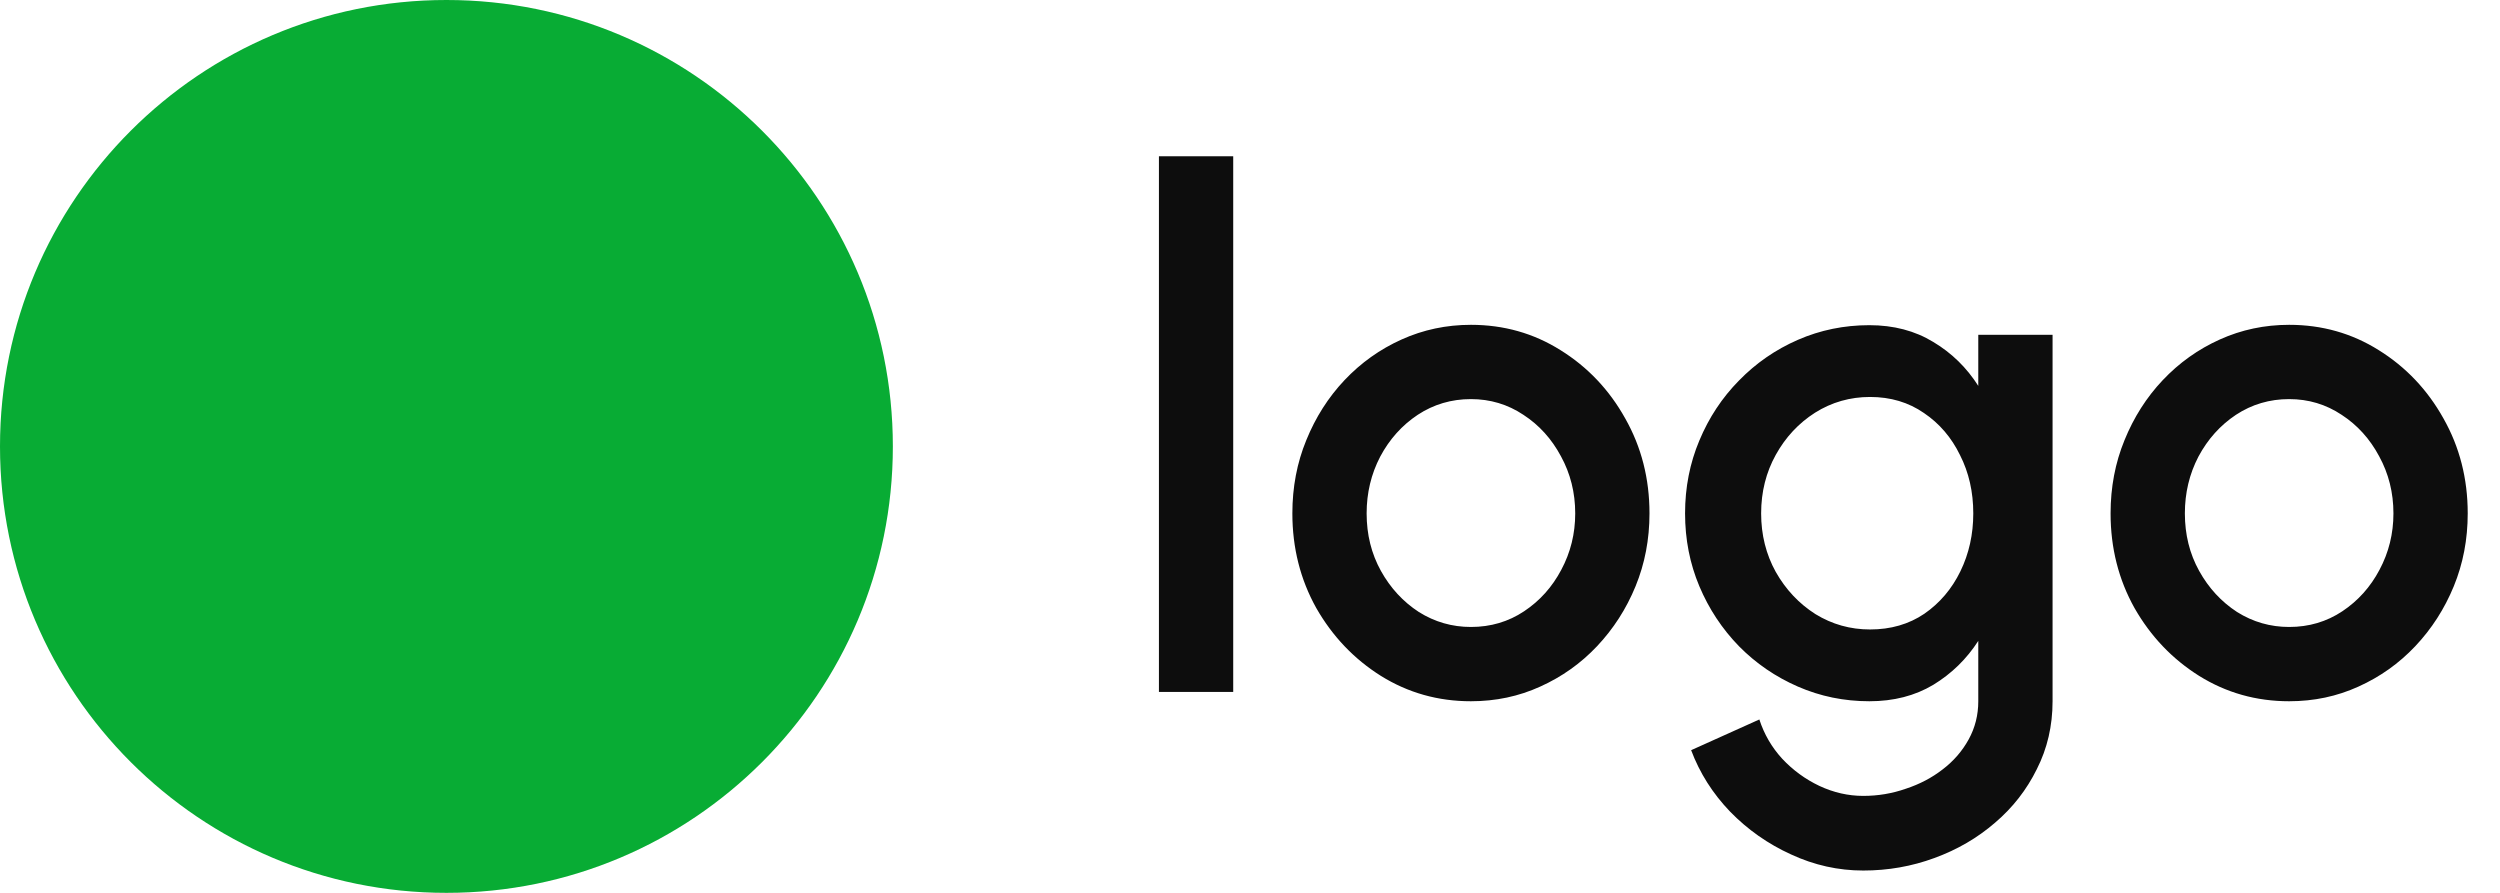
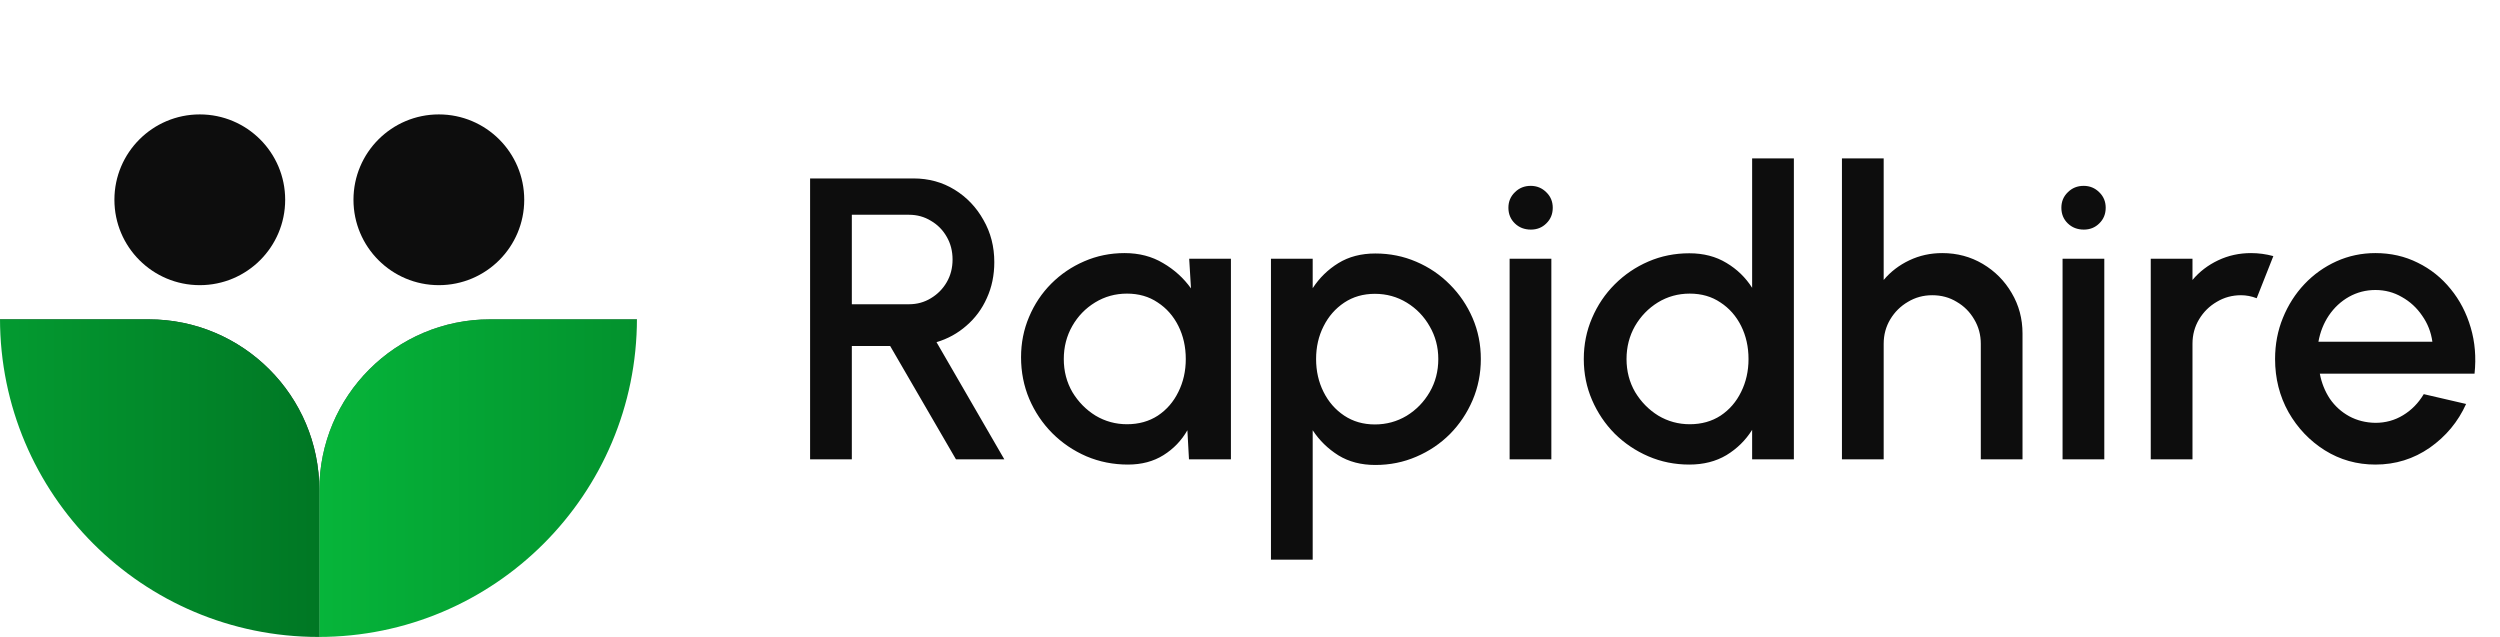
- <svg xmlns="http://www.w3.org/2000/svg" width="112" height="40" viewBox="0 0 112 40" fill="none">
-   <path d="M51.92 31V7H55.248V31H51.92ZM65.897 31.416C64.425 31.416 63.081 31.037 61.865 30.28C60.66 29.523 59.695 28.509 58.969 27.24C58.255 25.96 57.898 24.547 57.898 23C57.898 21.827 58.105 20.733 58.522 19.72C58.938 18.696 59.508 17.8 60.233 17.032C60.969 16.253 61.823 15.645 62.794 15.208C63.764 14.771 64.799 14.552 65.897 14.552C67.37 14.552 68.708 14.931 69.913 15.688C71.129 16.445 72.095 17.464 72.809 18.744C73.535 20.024 73.897 21.443 73.897 23C73.897 24.163 73.689 25.251 73.273 26.264C72.858 27.277 72.281 28.173 71.546 28.952C70.82 29.72 69.972 30.323 69.001 30.76C68.041 31.197 67.007 31.416 65.897 31.416ZM65.897 28.088C66.783 28.088 67.578 27.853 68.281 27.384C68.986 26.915 69.54 26.296 69.945 25.528C70.362 24.749 70.57 23.907 70.57 23C70.57 22.072 70.356 21.219 69.93 20.44C69.513 19.661 68.954 19.043 68.249 18.584C67.546 18.115 66.761 17.88 65.897 17.88C65.023 17.88 64.228 18.115 63.514 18.584C62.809 19.053 62.249 19.677 61.834 20.456C61.428 21.235 61.225 22.083 61.225 23C61.225 23.949 61.439 24.808 61.865 25.576C62.292 26.344 62.858 26.957 63.562 27.416C64.276 27.864 65.055 28.088 65.897 28.088ZM88.627 15H91.955V31.416C91.955 32.515 91.721 33.528 91.251 34.456C90.793 35.384 90.169 36.184 89.379 36.856C88.59 37.539 87.683 38.067 86.659 38.44C85.646 38.813 84.585 39 83.475 39C82.355 39 81.278 38.76 80.243 38.28C79.209 37.811 78.297 37.171 77.507 36.36C76.729 35.549 76.147 34.632 75.763 33.608L78.819 32.232C79.033 32.893 79.374 33.48 79.843 33.992C80.323 34.504 80.878 34.909 81.507 35.208C82.147 35.507 82.803 35.656 83.475 35.656C84.137 35.656 84.771 35.549 85.379 35.336C85.998 35.133 86.547 34.845 87.027 34.472C87.518 34.099 87.907 33.651 88.195 33.128C88.483 32.605 88.627 32.035 88.627 31.416V28.712C88.105 29.523 87.433 30.179 86.611 30.68C85.79 31.171 84.835 31.416 83.747 31.416C82.617 31.416 81.55 31.197 80.547 30.76C79.545 30.323 78.665 29.72 77.907 28.952C77.15 28.173 76.558 27.277 76.131 26.264C75.705 25.251 75.491 24.163 75.491 23C75.491 21.837 75.705 20.749 76.131 19.736C76.558 18.712 77.15 17.816 77.907 17.048C78.665 16.269 79.545 15.661 80.547 15.224C81.55 14.787 82.617 14.568 83.747 14.568C84.835 14.568 85.79 14.819 86.611 15.32C87.433 15.811 88.105 16.467 88.627 17.288V15ZM83.779 28.2C84.707 28.2 85.518 27.965 86.211 27.496C86.905 27.016 87.443 26.381 87.827 25.592C88.211 24.803 88.403 23.939 88.403 23C88.403 22.04 88.206 21.171 87.811 20.392C87.427 19.603 86.889 18.973 86.195 18.504C85.502 18.024 84.697 17.784 83.779 17.784C82.883 17.784 82.062 18.019 81.315 18.488C80.579 18.957 79.993 19.587 79.555 20.376C79.118 21.165 78.899 22.04 78.899 23C78.899 23.96 79.118 24.835 79.555 25.624C80.003 26.413 80.595 27.043 81.331 27.512C82.078 27.971 82.894 28.2 83.779 28.2ZM102.554 31.416C101.082 31.416 99.738 31.037 98.522 30.28C97.316 29.523 96.351 28.509 95.626 27.24C94.911 25.96 94.554 24.547 94.554 23C94.554 21.827 94.762 20.733 95.178 19.72C95.594 18.696 96.164 17.8 96.89 17.032C97.626 16.253 98.479 15.645 99.45 15.208C100.42 14.771 101.455 14.552 102.554 14.552C104.026 14.552 105.364 14.931 106.57 15.688C107.786 16.445 108.751 17.464 109.466 18.744C110.191 20.024 110.554 21.443 110.554 23C110.554 24.163 110.346 25.251 109.93 26.264C109.514 27.277 108.938 28.173 108.202 28.952C107.476 29.72 106.628 30.323 105.658 30.76C104.698 31.197 103.663 31.416 102.554 31.416ZM102.554 28.088C103.439 28.088 104.234 27.853 104.938 27.384C105.642 26.915 106.196 26.296 106.602 25.528C107.018 24.749 107.226 23.907 107.226 23C107.226 22.072 107.012 21.219 106.586 20.44C106.17 19.661 105.61 19.043 104.906 18.584C104.202 18.115 103.418 17.88 102.554 17.88C101.679 17.88 100.884 18.115 100.17 18.584C99.466 19.053 98.906 19.677 98.49 20.456C98.084 21.235 97.882 22.083 97.882 23C97.882 23.949 98.095 24.808 98.522 25.576C98.948 26.344 99.514 26.957 100.218 27.416C100.932 27.864 101.711 28.088 102.554 28.088Z" fill="#0D0D0D" />
-   <circle cx="20" cy="20" r="20" fill="#08AC34" />
+ <svg xmlns="http://www.w3.org/2000/svg" width="157" height="40" viewBox="0 0 157 40" fill="none">
+   <path d="M50.874 28.847V11.206H57.364C58.321 11.206 59.182 11.441 59.947 11.912C60.711 12.382 61.316 13.017 61.761 13.815C62.215 14.604 62.442 15.486 62.442 16.461C62.442 17.284 62.286 18.036 61.975 18.716C61.673 19.397 61.245 19.976 60.69 20.455C60.144 20.934 59.518 21.278 58.813 21.488L63.072 28.847H60.035L55.902 21.728H53.495V28.847H50.874ZM53.495 19.107H57.087C57.591 19.107 58.048 18.981 58.46 18.729C58.88 18.477 59.212 18.141 59.455 17.721C59.699 17.301 59.821 16.826 59.821 16.297C59.821 15.768 59.699 15.293 59.455 14.873C59.212 14.445 58.88 14.109 58.46 13.865C58.048 13.613 57.591 13.487 57.087 13.487H53.495V19.107ZM74.681 16.247H77.302V28.847H74.668L74.568 27.02C74.198 27.667 73.698 28.188 73.068 28.582C72.438 28.977 71.695 29.175 70.838 29.175C69.914 29.175 69.044 29.003 68.23 28.658C67.415 28.305 66.696 27.818 66.075 27.196C65.462 26.575 64.983 25.861 64.638 25.054C64.294 24.239 64.122 23.366 64.122 22.433C64.122 21.535 64.29 20.69 64.626 19.901C64.962 19.103 65.428 18.405 66.024 17.809C66.621 17.213 67.31 16.746 68.091 16.41C68.88 16.066 69.725 15.894 70.624 15.894C71.539 15.894 72.346 16.104 73.043 16.524C73.749 16.935 74.332 17.465 74.794 18.111L74.681 16.247ZM70.775 26.642C71.514 26.642 72.161 26.461 72.715 26.1C73.27 25.73 73.698 25.235 74.001 24.613C74.311 23.992 74.467 23.303 74.467 22.547C74.467 21.782 74.311 21.089 74.001 20.468C73.69 19.846 73.257 19.355 72.703 18.994C72.157 18.624 71.514 18.439 70.775 18.439C70.044 18.439 69.376 18.624 68.771 18.994C68.166 19.363 67.688 19.859 67.335 20.48C66.982 21.102 66.806 21.791 66.806 22.547C66.806 23.311 66.986 24.004 67.347 24.626C67.717 25.239 68.2 25.73 68.797 26.1C69.401 26.461 70.061 26.642 70.775 26.642ZM82.437 35.147H79.816V16.247H82.437V18.099C82.857 17.452 83.395 16.927 84.05 16.524C84.705 16.121 85.478 15.919 86.369 15.919C87.284 15.919 88.141 16.091 88.939 16.436C89.746 16.78 90.451 17.259 91.056 17.872C91.661 18.477 92.135 19.178 92.48 19.976C92.824 20.774 92.996 21.631 92.996 22.547C92.996 23.462 92.824 24.323 92.48 25.13C92.135 25.936 91.661 26.646 91.056 27.259C90.451 27.864 89.746 28.339 88.939 28.683C88.141 29.028 87.284 29.2 86.369 29.2C85.478 29.2 84.705 28.998 84.05 28.595C83.395 28.183 82.857 27.659 82.437 27.02V35.147ZM86.343 18.452C85.612 18.452 84.97 18.637 84.415 19.006C83.861 19.376 83.428 19.871 83.118 20.493C82.807 21.106 82.651 21.791 82.651 22.547C82.651 23.303 82.807 23.992 83.118 24.613C83.428 25.235 83.861 25.73 84.415 26.1C84.97 26.47 85.612 26.655 86.343 26.655C87.066 26.655 87.729 26.474 88.334 26.113C88.939 25.743 89.422 25.247 89.783 24.626C90.145 24.004 90.325 23.311 90.325 22.547C90.325 21.799 90.145 21.114 89.783 20.493C89.431 19.871 88.952 19.376 88.347 19.006C87.742 18.637 87.074 18.452 86.343 18.452ZM94.804 16.247H97.425V28.847H94.804V16.247ZM96.14 14.419C95.737 14.419 95.4 14.289 95.132 14.029C94.863 13.768 94.728 13.441 94.728 13.046C94.728 12.66 94.863 12.336 95.132 12.076C95.4 11.807 95.732 11.672 96.127 11.672C96.514 11.672 96.841 11.807 97.11 12.076C97.379 12.336 97.513 12.66 97.513 13.046C97.513 13.441 97.379 13.768 97.11 14.029C96.85 14.289 96.526 14.419 96.14 14.419ZM110.034 9.946H112.655V28.847H110.034V26.995C109.623 27.65 109.085 28.179 108.421 28.582C107.758 28.977 106.981 29.175 106.09 29.175C105.175 29.175 104.318 29.003 103.52 28.658C102.722 28.314 102.016 27.839 101.403 27.234C100.798 26.621 100.323 25.915 99.979 25.117C99.635 24.319 99.462 23.462 99.462 22.547C99.462 21.631 99.635 20.774 99.979 19.976C100.323 19.17 100.798 18.464 101.403 17.859C102.016 17.246 102.722 16.767 103.52 16.423C104.318 16.078 105.175 15.906 106.09 15.906C106.981 15.906 107.758 16.108 108.421 16.511C109.085 16.906 109.623 17.427 110.034 18.074V9.946ZM106.115 26.642C106.855 26.642 107.501 26.461 108.056 26.1C108.61 25.73 109.039 25.235 109.342 24.613C109.651 23.992 109.807 23.303 109.807 22.547C109.807 21.782 109.651 21.089 109.342 20.468C109.031 19.846 108.597 19.355 108.043 18.994C107.497 18.624 106.855 18.439 106.115 18.439C105.385 18.439 104.717 18.624 104.112 18.994C103.515 19.363 103.037 19.859 102.675 20.48C102.323 21.102 102.146 21.791 102.146 22.547C102.146 23.311 102.327 24.004 102.688 24.626C103.058 25.239 103.541 25.73 104.137 26.1C104.742 26.461 105.401 26.642 106.115 26.642ZM127.014 20.947V28.847H124.394V21.589C124.394 21.026 124.254 20.514 123.977 20.052C123.708 19.59 123.344 19.224 122.881 18.956C122.428 18.678 121.915 18.54 121.344 18.54C120.789 18.54 120.281 18.678 119.819 18.956C119.358 19.224 118.988 19.59 118.71 20.052C118.433 20.514 118.295 21.026 118.295 21.589V28.847H115.674V9.946H118.295V17.582C118.731 17.061 119.269 16.65 119.908 16.347C120.546 16.045 121.234 15.894 121.974 15.894C122.906 15.894 123.754 16.121 124.519 16.574C125.284 17.028 125.888 17.637 126.334 18.401C126.787 19.166 127.014 20.014 127.014 20.947ZM129.529 16.247H132.15V28.847H129.529V16.247ZM130.865 14.419C130.462 14.419 130.125 14.289 129.857 14.029C129.588 13.768 129.454 13.441 129.454 13.046C129.454 12.66 129.588 12.336 129.857 12.076C130.125 11.807 130.458 11.672 130.853 11.672C131.239 11.672 131.567 11.807 131.835 12.076C132.104 12.336 132.238 12.66 132.238 13.046C132.238 13.441 132.104 13.768 131.835 14.029C131.575 14.289 131.251 14.419 130.865 14.419ZM135.067 28.847V16.247H137.688V17.582C138.124 17.061 138.662 16.65 139.301 16.347C139.939 16.045 140.627 15.894 141.367 15.894C141.837 15.894 142.303 15.957 142.766 16.083L141.72 18.729C141.392 18.603 141.065 18.54 140.737 18.54C140.182 18.54 139.674 18.678 139.212 18.956C138.751 19.224 138.381 19.59 138.103 20.052C137.826 20.514 137.688 21.026 137.688 21.589V28.847H135.067ZM149.175 29.175C148.016 29.175 146.958 28.877 146 28.28C145.051 27.684 144.291 26.886 143.719 25.886C143.156 24.878 142.875 23.765 142.875 22.547C142.875 21.623 143.039 20.762 143.366 19.964C143.694 19.157 144.144 18.452 144.715 17.847C145.294 17.234 145.967 16.755 146.731 16.41C147.495 16.066 148.31 15.894 149.175 15.894C150.142 15.894 151.027 16.095 151.834 16.499C152.64 16.893 153.33 17.444 153.9 18.149C154.472 18.846 154.892 19.653 155.16 20.569C155.429 21.476 155.509 22.442 155.401 23.467H145.685C145.794 24.046 146.004 24.571 146.315 25.042C146.634 25.504 147.037 25.869 147.525 26.138C148.02 26.407 148.571 26.545 149.175 26.554C149.813 26.554 150.394 26.394 150.915 26.075C151.443 25.756 151.876 25.315 152.212 24.752L154.871 25.369C154.367 26.487 153.606 27.402 152.59 28.116C151.573 28.822 150.435 29.175 149.175 29.175ZM145.597 21.463H152.754C152.67 20.858 152.456 20.312 152.112 19.825C151.775 19.329 151.351 18.939 150.839 18.653C150.335 18.359 149.78 18.212 149.175 18.212C148.579 18.212 148.025 18.355 147.512 18.641C147.008 18.926 146.588 19.317 146.252 19.812C145.925 20.3 145.706 20.85 145.597 21.463Z" fill="#0D0D0D" />
+   <mask id="mask0_24_298" style="mask-type:alpha" maskUnits="userSpaceOnUse" x="0" y="0" width="40" height="40">
+     <path d="M20 40C31.046 40 40 31.046 40 20C40 8.954 31.046 0 20 0C8.954 0 0 8.954 0 20C0 31.046 8.954 40 20 40Z" fill="#D9D9D9" />
+   </mask>
+   <g mask="url(#mask0_24_298)">
+     <path d="M9.33 20.054H-4.182C-10.105 20.054 -14.906 24.855 -14.906 30.778V41.501C-14.906 47.424 -10.105 52.225 -4.182 52.225H9.33C15.252 52.225 20.054 47.424 20.054 41.501V30.778C20.054 24.855 15.252 20.054 9.33 20.054Z" fill="#343434" />
+     <path d="M9.33 20.054H-4.182C-10.105 20.054 -14.906 24.855 -14.906 30.778V41.501C-14.906 47.424 -10.105 52.225 -4.182 52.225H9.33C15.252 52.225 20.054 47.424 20.054 41.501V30.778C20.054 24.855 15.252 20.054 9.33 20.054Z" fill="url(#paint0_linear_24_298)" />
+   </g>
+   <mask id="mask1_24_298" style="mask-type:alpha" maskUnits="userSpaceOnUse" x="0" y="0" width="40" height="40">
+     <path d="M20 40C31.046 40 40 31.046 40 20C40 8.954 31.046 0 20 0C8.954 0 0 8.954 0 20C0 31.046 8.954 40 20 40Z" fill="#D9D9D9" />
+   </mask>
+   <g mask="url(#mask1_24_298)">
+     <path d="M44.289 20.054H30.777C24.855 20.054 20.054 24.855 20.054 30.778V41.501C20.054 47.424 24.855 52.225 30.777 52.225H44.289C50.212 52.225 55.013 47.424 55.013 41.501V30.778C55.013 24.855 50.212 20.054 44.289 20.054Z" fill="#606060" />
+     <path d="M44.289 20.054H30.777C24.855 20.054 20.054 24.855 20.054 30.778V41.501C20.054 47.424 24.855 52.225 30.777 52.225H44.289C50.212 52.225 55.013 47.424 55.013 41.501V30.778C55.013 24.855 50.212 20.054 44.289 20.054Z" fill="url(#paint1_linear_24_298)" />
+   </g>
+   <path d="M12.547 17.908C15.508 17.908 17.909 15.508 17.909 12.546C17.909 9.585 15.508 7.185 12.547 7.185C9.586 7.185 7.185 9.585 7.185 12.546C7.185 15.508 9.586 17.908 12.547 17.908Z" fill="#0D0D0D" />
+   <path d="M27.56 17.908C30.522 17.908 32.922 15.508 32.922 12.546C32.922 9.585 30.522 7.185 27.56 7.185C24.599 7.185 22.198 9.585 22.198 12.546C22.198 15.508 24.599 17.908 27.56 17.908Z" fill="#0D0D0D" />
+   <defs>
+     <linearGradient id="paint0_linear_24_298" x1="-14.906" y1="36.139" x2="20.054" y2="36.139" gradientUnits="userSpaceOnUse">
+       <stop stop-color="#06B53A" />
+       <stop offset="1" stop-color="#007724" />
+     </linearGradient>
+     <linearGradient id="paint1_linear_24_298" x1="20.054" y1="36.139" x2="55.013" y2="36.139" gradientUnits="userSpaceOnUse">
+       <stop stop-color="#06B53A" />
+       <stop offset="1" stop-color="#007724" />
+     </linearGradient>
+   </defs>
</svg>
